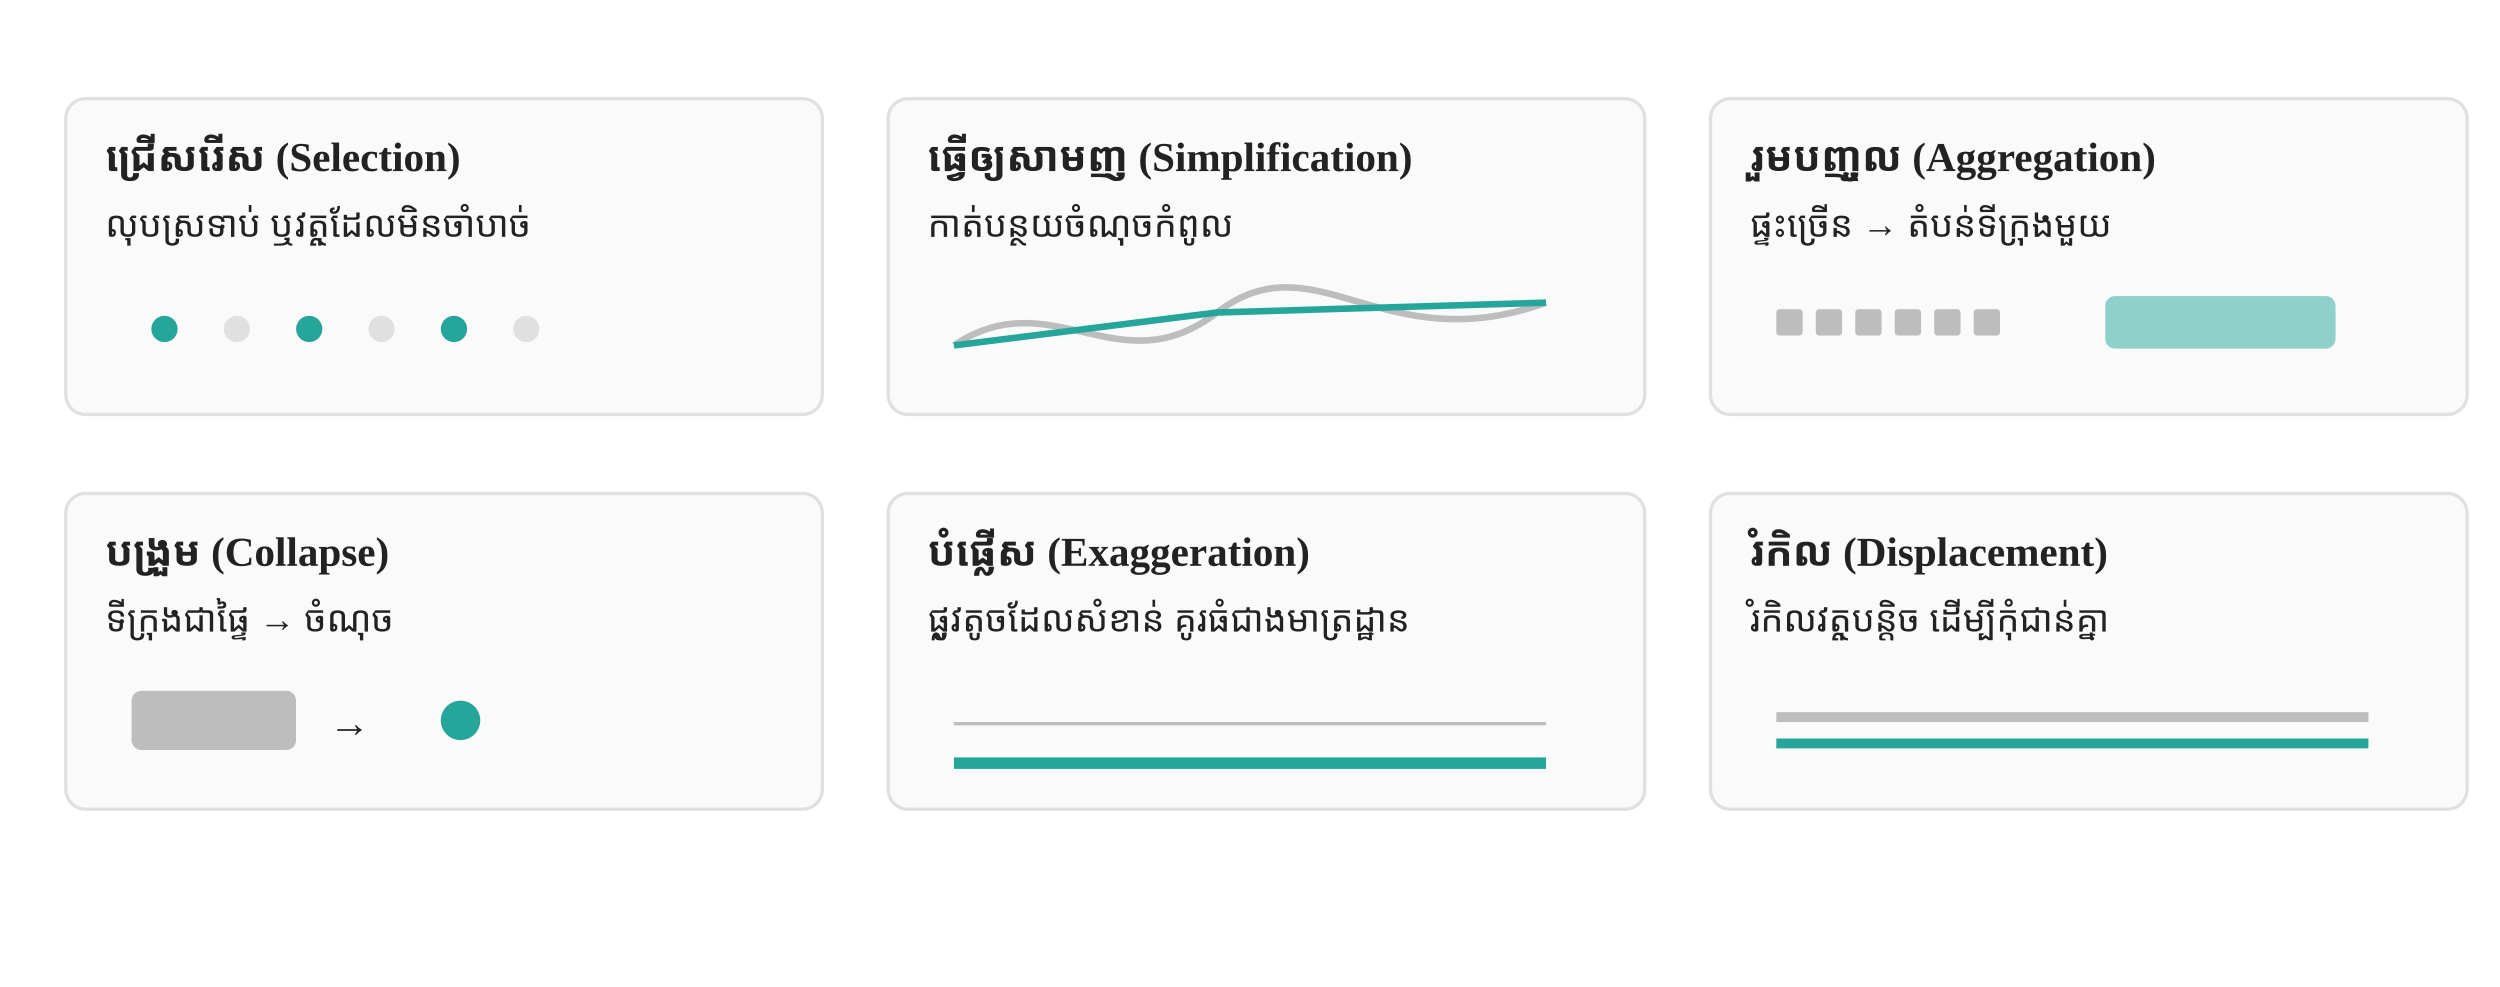
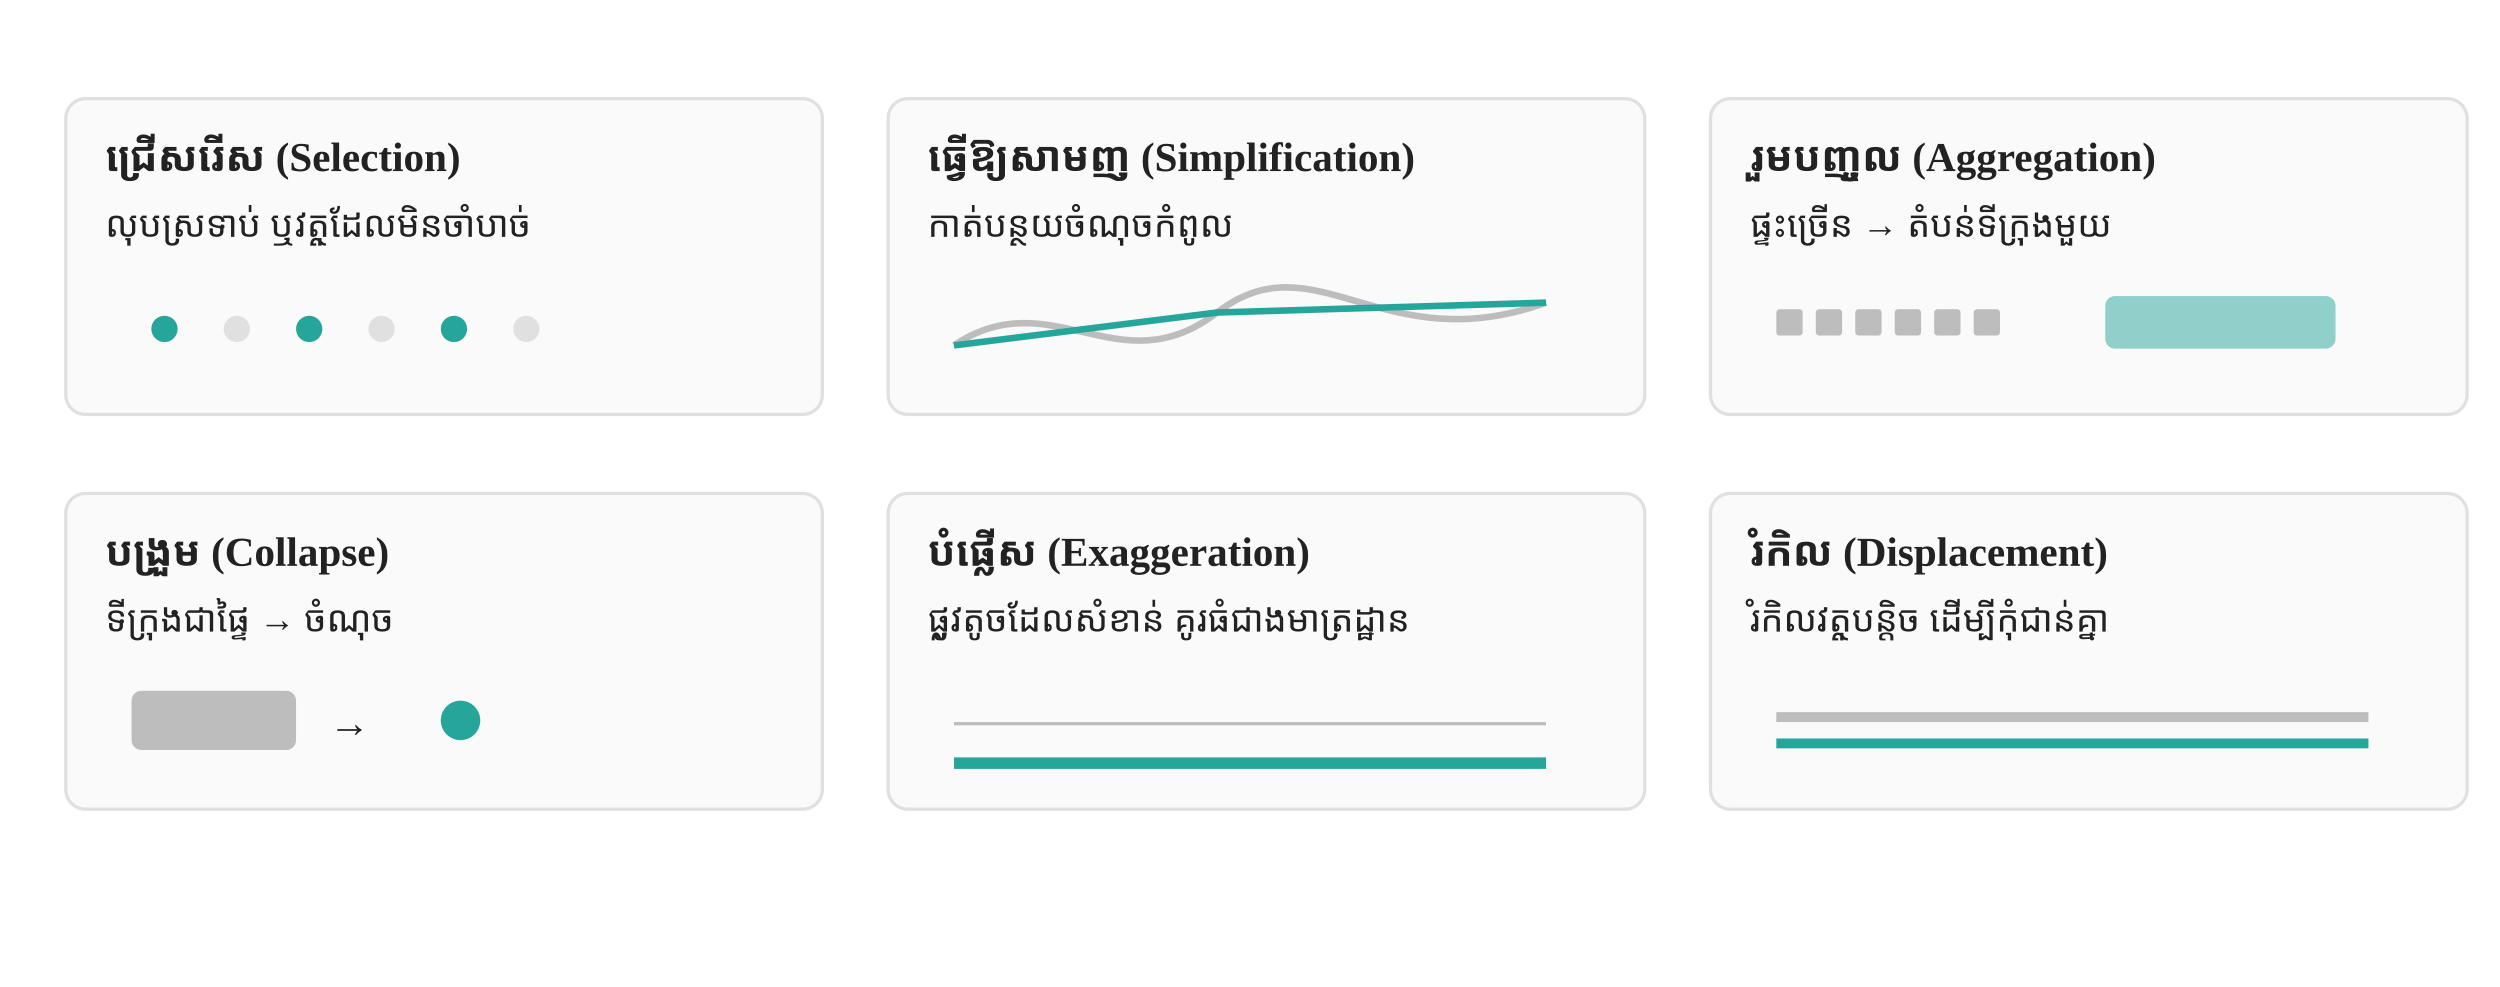
<svg xmlns="http://www.w3.org/2000/svg" viewBox="0 0 760 300" role="img" class="km-fig">
  <style>.km-fig{width:100%;height:auto}.km-fig text{font-family:var(--km-stack,'Battambang',sans-serif);fill:var(--md-default-fg-color,#222)}.km-t{font-size:15px;font-weight:700}.km-s{font-size:12.5px}.km-xs{font-size:11px}.km-box{fill:none;stroke:var(--md-default-fg-color--lighter,#bbb);stroke-width:1.5}.km-hdr{fill:var(--md-primary-fg-color,#00897b);opacity:.14}.km-line{stroke:var(--md-primary-fg-color,#00897b);stroke-width:1.4;stroke-dasharray:4 3;fill:none}.km-pt{fill:var(--md-primary-fg-color,#00897b)}.km-land{fill:var(--md-default-fg-color--lightest,#eee)}.km-arr{stroke:var(--md-default-fg-color--light,#666);stroke-width:1.6;fill:none;marker-end:url(#ah)}.km-ok{fill:#2e7d32}.km-bad{fill:#c62828}.km-mono{font-family:monospace!important;font-size:11.5px}</style>
  <defs>
    <marker id="ah" viewBox="0 0 10 10" refX="9" refY="5" markerWidth="7" markerHeight="7" orient="auto-start-reverse">
      <path d="M0 0L10 5L0 10z" fill="#777" />
    </marker>
  </defs>
  <rect class="" x="20" y="30" width="230" height="96" rx="6" style="fill:#fafafa;stroke:#e0e0e0" />
  <text class="km-s" x="32" y="52" text-anchor="start" font-weight="700">ជ្រើសរើស (Selection)</text>
  <text class="km-xs" x="32" y="72" text-anchor="start">លុបស្រទាប់ ឬវត្ថុដែលមិនចាំបាច់</text>
  <circle cx="50" cy="100" r="4" fill="#26a69a" stroke="none" stroke-width="1.5" opacity="1" />
  <circle cx="72" cy="100" r="4" fill="#e0e0e0" stroke="none" stroke-width="1.5" opacity="1" />
  <circle cx="94" cy="100" r="4" fill="#26a69a" stroke="none" stroke-width="1.5" opacity="1" />
  <circle cx="116" cy="100" r="4" fill="#e0e0e0" stroke="none" stroke-width="1.5" opacity="1" />
  <circle cx="138" cy="100" r="4" fill="#26a69a" stroke="none" stroke-width="1.5" opacity="1" />
  <circle cx="160" cy="100" r="4" fill="#e0e0e0" stroke="none" stroke-width="1.5" opacity="1" />
  <rect class="" x="270" y="30" width="230" height="96" rx="6" style="fill:#fafafa;stroke:#e0e0e0" />
-   <text class="km-s" x="282" y="52" text-anchor="start" font-weight="700">ធ្វើឲ្យសាមញ្ញ (Simplification)</text>
+   <text class="km-s" x="282" y="52" text-anchor="start" font-weight="700">ធ្វើឱ្យសាមញ្ញ (Simplification)</text>
  <text class="km-xs" x="282" y="72" text-anchor="start">កាត់បន្ថយចំណុចកំពូល</text>
  <path d="M290 105 C320 85 340 118 370 95 S420 110 470 92" fill="none" stroke="#bdbdbd" stroke-width="2" opacity="1" />
  <path d="M290 105 L370 95 L470 92" fill="none" stroke="#26a69a" stroke-width="2" opacity="1" />
  <rect class="" x="520" y="30" width="230" height="96" rx="6" style="fill:#fafafa;stroke:#e0e0e0" />
  <text class="km-s" x="532" y="52" text-anchor="start" font-weight="700">រួមបញ្ចូល (Aggregation)</text>
  <text class="km-xs" x="532" y="72" text-anchor="start">ផ្ទះច្រើន → តំបន់ទីក្រុងមួយ</text>
  <rect class="" x="540" y="94" width="8" height="8" rx="1" style="fill:#bdbdbd" />
  <rect class="" x="552" y="94" width="8" height="8" rx="1" style="fill:#bdbdbd" />
  <rect class="" x="564" y="94" width="8" height="8" rx="1" style="fill:#bdbdbd" />
  <rect class="" x="576" y="94" width="8" height="8" rx="1" style="fill:#bdbdbd" />
  <rect class="" x="588" y="94" width="8" height="8" rx="1" style="fill:#bdbdbd" />
  <rect class="" x="600" y="94" width="8" height="8" rx="1" style="fill:#bdbdbd" />
  <rect class="" x="640" y="90" width="70" height="16" rx="3" style="fill:#26a69a;opacity:0.5" />
  <rect class="" x="20" y="150" width="230" height="96" rx="6" style="fill:#fafafa;stroke:#e0e0e0" />
  <text class="km-s" x="32" y="172" text-anchor="start" font-weight="700">បង្រួម (Collapse)</text>
  <text class="km-xs" x="32" y="192" text-anchor="start">ទីក្រុងជាផ្ទៃ → ចំណុច</text>
  <rect class="" x="40" y="210" width="50" height="18" rx="3" style="fill:#bdbdbd" />
  <text class="km-s" x="100" y="224" text-anchor="start">→</text>
  <circle cx="140" cy="219" r="6" fill="#26a69a" stroke="none" stroke-width="1.5" opacity="1" />
  <rect class="" x="270" y="150" width="230" height="96" rx="6" style="fill:#fafafa;stroke:#e0e0e0" />
  <text class="km-s" x="282" y="172" text-anchor="start" font-weight="700">បំផ្លើស (Exaggeration)</text>
  <text class="km-xs" x="282" y="192" text-anchor="start">ផ្លូវតូចដែលសំខាន់ គូរធំជាងមាត្រដ្ឋាន</text>
  <path d="M290 220 L470 220" fill="none" stroke="#bdbdbd" stroke-width="1" opacity="1" />
  <path d="M290 232 L470 232" fill="none" stroke="#26a69a" stroke-width="3.5" opacity="1" />
  <rect class="" x="520" y="150" width="230" height="96" rx="6" style="fill:#fafafa;stroke:#e0e0e0" />
  <text class="km-s" x="532" y="172" text-anchor="start" font-weight="700">រំកិល (Displacement)</text>
  <text class="km-xs" x="532" y="192" text-anchor="start">រំកិលវត្ថុបន្តិច ដើម្បីកុំជាន់គ្នា</text>
  <path d="M540 218 L720 218" fill="none" stroke="#bdbdbd" stroke-width="3" opacity="1" />
  <path d="M540 226 L720 226" fill="none" stroke="#26a69a" stroke-width="3" opacity="1" />
</svg>
